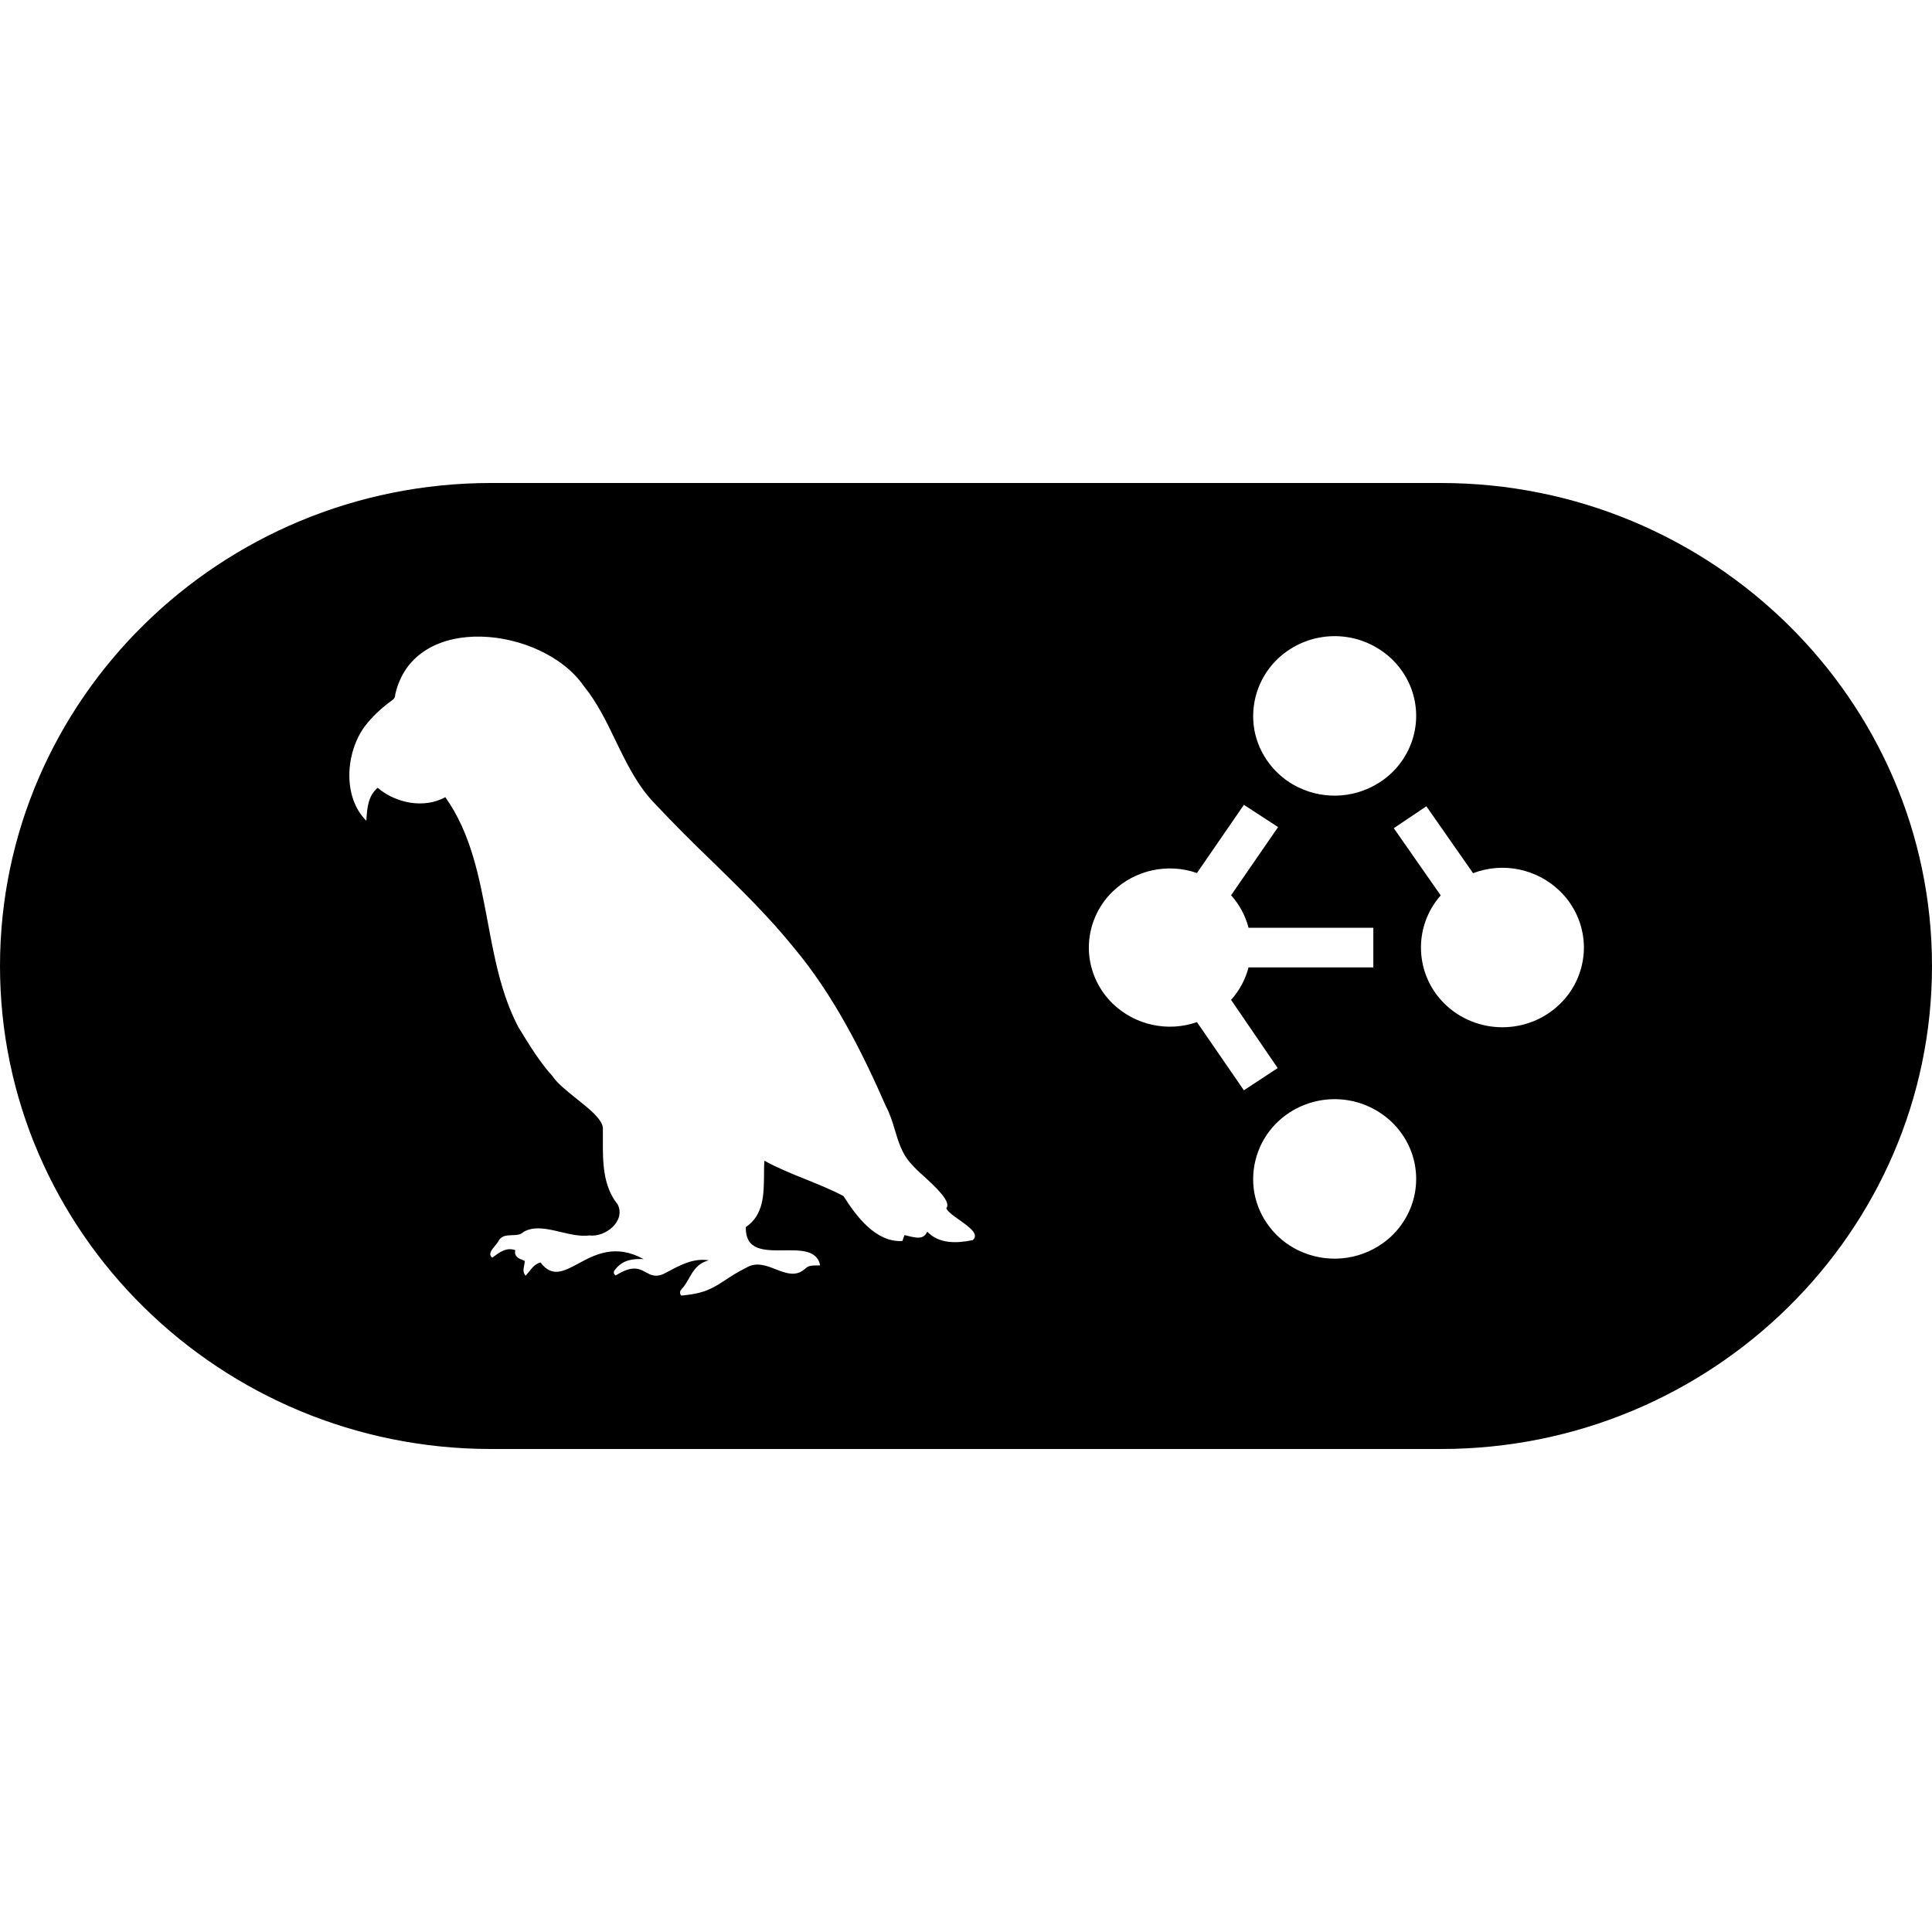
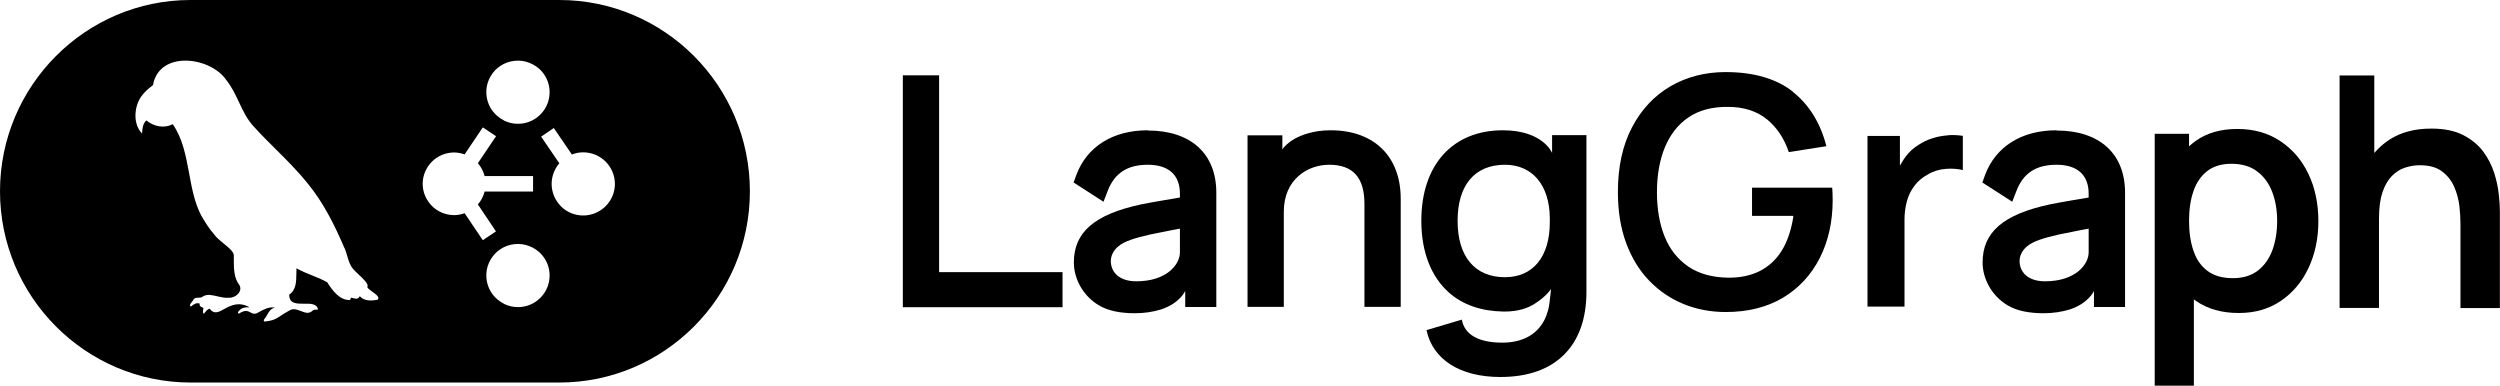
- <svg xmlns="http://www.w3.org/2000/svg" fill="currentColor" fill-rule="evenodd" height="1em" style="flex:none;line-height:1" viewBox="0 0 24 24" width="1em">
-   <path clip-rule="evenodd" d="M6.099 6H17.9C21.264 6 24 8.692 24 12s-2.736 6-6.099 6H6.1C2.736 18 0 15.308 0 12s2.736-6 6.099-6zm5.419 9.3c.148.154.367.146.561.106l.002.001c.09-.072-.038-.163-.16-.25-.074-.052-.145-.102-.166-.147.068-.08-.133-.265-.289-.408a1.52 1.52 0 01-.15-.148c-.11-.119-.155-.268-.2-.418-.03-.1-.06-.2-.11-.292-.304-.694-.653-1.383-1.143-1.97-.315-.39-.674-.74-1.033-1.09a19.384 19.384 0 01-.683-.688c-.226-.229-.362-.511-.499-.794-.114-.236-.228-.473-.396-.68-.507-.735-2.107-.936-2.342.104 0 .032-.01.052-.039.073-.13.094-.245.2-.342.327-.238.326-.274.877.022 1.17l.001-.019c.01-.147.02-.286.139-.391.228.193.576.262.841.117.32.45.422.995.525 1.54.085.456.17.912.382 1.316l.014.022c.124.203.25.41.41.587.059.089.178.184.297.279.157.125.314.25.329.359v.143c-.001.285-.002.58.184.813.103.205-.15.41-.352.385-.112.015-.233-.014-.354-.042-.165-.04-.329-.078-.462-.003-.038.04-.091.04-.145.042-.064.002-.129.004-.167.07-.008.019-.026.04-.045.063-.042.05-.087.105-.033.146l.015-.01c.082-.062.16-.12.27-.084-.014.08.039.102.092.123l.027.012a.344.344 0 01-.008.056c-.009.045-.017.088.018.127a.598.598 0 00.046-.054c.037-.046.073-.092.139-.11.144.19.289.111.471.013.206-.111.459-.248.81-.055-.135-.006-.255.01-.345.12-.023.024-.042.052-.002.084.207-.132.294-.085.375-.04.06.032.115.063.212.024l.07-.036c.155-.083.314-.166.499-.137-.139.039-.188.125-.242.218-.026.047-.054.095-.094.14-.021.021-.03.046-.007.08.29-.023.4-.095.548-.192.07-.046.15-.099.261-.154.124-.075.248-.027.368.02.13.05.255.098.371-.014.037-.033.083-.034.129-.034.016 0 .033 0 .05-.002-.037-.19-.24-.188-.448-.186-.24.003-.483.006-.475-.289.222-.149.224-.407.226-.651 0-.06 0-.117.005-.173.163.09.336.16.508.229.162.065.323.13.474.21.158.25.404.58.732.558.008-.026.016-.047.026-.073.019.004.039.008.059.014.086.02.178.044.223-.056zm6.429-2.829c.19.186.447.29.716.29.269 0 .526-.104.716-.29a.98.98 0 00.297-.7.98.98 0 00-.297-.7 1.024 1.024 0 00-1.08-.224l-.58-.831-.405.272.583.835a.978.978 0 00.05 1.348zm-1.817-2.69a1.03 1.03 0 001.056-.095.991.991 0 00.363-.507.97.97 0 00-.016-.62.994.994 0 00-.39-.488 1.028 1.028 0 00-1.298.14.987.987 0 00-.263.856.98.98 0 00.187.42c.095.125.218.225.36.294zm0 5.752a1.032 1.032 0 001.056-.095.991.991 0 00.363-.507.97.97 0 00-.016-.62.994.994 0 00-.39-.488 1.027 1.027 0 00-1.298.14.986.986 0 00-.263.856.98.98 0 00.187.42c.095.125.218.225.36.294zm.93-3.516v-.492h-1.55a.977.977 0 00-.217-.404l.584-.847-.425-.276-.583.847a1.023 1.023 0 00-1.047.23.973.973 0 00-.296.696c0 .261.107.512.296.696a1.023 1.023 0 001.047.23l.583.847.42-.276-.579-.847a.977.977 0 00.217-.404h1.55z" />
+ <svg xmlns="http://www.w3.org/2000/svg" id="Layer_1" viewBox="0 0 207.43 32">
+   <defs>
+     <style>.cls-1{fill-rule:evenodd;}</style>
+   </defs>
+   <path class="cls-1" d="M15.81,0h30.6c8.72,0,15.81,7.12,15.81,15.87s-7.09,15.87-15.81,15.87H15.81C7.09,31.73,0,24.61,0,15.87S7.09,0,15.81,0ZM29.86,24.59c.38.4.95.38,1.46.28h0c.23-.19-.1-.43-.42-.66-.19-.14-.38-.27-.43-.39.18-.21-.34-.7-.75-1.08-.17-.16-.32-.3-.39-.39-.29-.31-.4-.71-.52-1.11-.08-.26-.15-.53-.28-.77-.79-1.84-1.7-3.66-2.97-5.21-.82-1.03-1.75-1.96-2.68-2.88-.6-.6-1.2-1.19-1.77-1.82-.59-.61-.94-1.35-1.29-2.1-.3-.63-.59-1.25-1.03-1.8-1.31-1.95-5.46-2.48-6.07.27,0,.08-.02.14-.1.19-.34.25-.64.53-.89.87-.62.86-.71,2.32.06,3.09,0-.02,0-.03,0-.05.03-.39.05-.76.36-1.04.59.51,1.49.69,2.18.31.83,1.19,1.09,2.63,1.36,4.07.22,1.2.44,2.41.99,3.48.01.02.02.04.03.06.32.54.65,1.08,1.07,1.55.15.23.46.49.77.74.41.33.81.66.85.95,0,.12,0,.25,0,.38,0,.75,0,1.53.48,2.15.27.54-.39,1.08-.91,1.02-.29.04-.6-.04-.92-.11-.43-.1-.85-.21-1.2,0-.1.1-.24.11-.38.11-.17,0-.33,0-.43.18-.02.05-.07.11-.12.17-.11.13-.23.28-.09.39.01,0,.03-.02.04-.03.21-.16.42-.32.7-.22-.04.21.1.27.24.33.02,0,.05.02.07.03,0,.05-.01.1-.02.15-.02.12-.05.23.05.34.04-.04.08-.09.12-.14.09-.12.19-.24.36-.29.37.5.75.29,1.22.03.53-.29,1.19-.65,2.1-.14-.35-.02-.66.02-.9.31-.06.06-.11.14,0,.22.54-.35.76-.22.97-.11.15.09.3.17.55.06.06-.03.12-.06.18-.1.4-.22.81-.44,1.3-.36-.36.1-.49.33-.63.58-.07.12-.14.25-.24.37-.05.05-.08.12-.02.21.75-.06,1.03-.25,1.42-.51.18-.12.39-.26.68-.41.32-.2.64-.07.95.05.34.13.66.26.96-.03.1-.09.21-.09.33-.09.04,0,.09,0,.13,0-.09-.5-.62-.5-1.16-.49-.62,0-1.25.01-1.23-.76.58-.39.58-1.08.59-1.72,0-.16,0-.31.01-.46.42.24.87.42,1.32.6.42.17.84.34,1.23.56.41.66,1.05,1.53,1.9,1.47.02-.07.04-.12.07-.19.05,0,.1.02.15.03.22.06.46.12.58-.15ZM46.53,17.11c.49.49,1.16.77,1.86.77s1.36-.28,1.86-.77c.49-.49.77-1.16.77-1.85s-.28-1.36-.77-1.85c-.49-.49-1.16-.77-1.86-.77-.33,0-.65.06-.94.18l-1.5-2.2-1.05.72,1.51,2.21c-.41.47-.64,1.08-.64,1.71,0,.69.28,1.36.77,1.85ZM41.81,10c.37.18.77.28,1.19.27.56,0,1.11-.19,1.55-.52.45-.34.78-.81.94-1.34.16-.54.15-1.11-.04-1.64-.19-.53-.54-.98-1.01-1.29-.34-.23-.73-.37-1.14-.43-.41-.05-.82,0-1.21.13-.39.14-.74.37-1.02.66-.28.3-.49.66-.61,1.05-.12.39-.14.81-.07,1.21.07.4.24.79.48,1.11.25.33.57.59.94.78ZM41.81,25.21c.37.18.77.28,1.19.27.56,0,1.11-.19,1.55-.52.45-.34.78-.81.94-1.34.16-.54.15-1.11-.04-1.64-.19-.53-.54-.98-1.01-1.29-.34-.23-.73-.37-1.14-.43-.41-.05-.82,0-1.21.13-.39.14-.74.37-1.02.66-.28.3-.49.66-.61,1.05-.12.39-.14.81-.07,1.21.07.4.24.79.48,1.11.25.33.57.59.94.78ZM44.23,15.91v-1.3h-4.02c-.1-.39-.29-.76-.56-1.07l1.51-2.24-1.1-.73-1.51,2.24c-.28-.1-.57-.15-.86-.16-.69,0-1.36.27-1.85.76-.49.49-.77,1.15-.77,1.84s.28,1.35.77,1.84c.49.49,1.16.76,1.85.76.29,0,.59-.06.86-.16l1.51,2.24,1.09-.73-1.5-2.24c.27-.31.46-.67.56-1.07h4.02Z" />
+   <path d="M148.76,7.61c-1.36-1.08-3.25-1.63-5.59-1.63-1.69,0-3.23.4-4.57,1.18-1.35.79-2.42,1.93-3.19,3.41-.78,1.48-1.17,3.28-1.17,5.36,0,1.59.23,3.02.69,4.25.46,1.23,1.1,2.28,1.92,3.12.81.84,1.77,1.49,2.85,1.93,1.08.44,2.25.66,3.48.66,1.84,0,3.44-.4,4.76-1.19s2.34-1.9,3.05-3.29c.71-1.4,1.07-3.01,1.07-4.81,0-.05,0-.22-.01-.49,0-.22-.02-.4-.03-.54h-6.65v2.34h3.42v.11c-.18,1.11-.5,2.06-.97,2.8-.47.75-1.09,1.31-1.83,1.68s-1.63.55-2.6.54c-1.31-.02-2.41-.32-3.29-.91-.87-.59-1.54-1.42-1.97-2.47-.43-1.05-.65-2.3-.65-3.71s.22-2.67.66-3.73c.44-1.06,1.1-1.91,1.97-2.49.87-.59,1.98-.88,3.28-.86,1.3,0,2.39.35,3.23,1.04.82.68,1.43,1.59,1.8,2.71l3.12-.49c-.49-1.91-1.42-3.42-2.76-4.49h0Z" />
+   <path d="M189.19,11.7c-1.01-.67-2.19-1-3.56-1s-2.53.33-3.46,1c-.19.14-.37.28-.54.44v-1.04h-2.85v20.9h3.25v-7.16c.06.04.12.09.18.13.96.67,2.14,1,3.55,1,1.33,0,2.49-.33,3.48-1,.99-.67,1.76-1.58,2.3-2.73.54-1.15.82-2.45.82-3.9s-.28-2.77-.83-3.92c-.55-1.15-1.33-2.05-2.34-2.72h0ZM188.55,20.74c-.26.72-.67,1.29-1.21,1.71-.54.42-1.24.63-2.08.63s-1.57-.2-2.1-.6c-.53-.4-.92-.95-1.16-1.67-.25-.71-.37-1.54-.37-2.48s.12-1.78.37-2.48c.24-.71.63-1.26,1.14-1.66.52-.4,1.19-.6,2.01-.6.87,0,1.58.21,2.14.64.56.42.98,1,1.25,1.72.27.72.4,1.52.4,2.39s-.13,1.69-.39,2.4Z" />
+   <path d="M207.33,16.13c-.06-.56-.18-1.15-.38-1.78-.2-.63-.5-1.21-.91-1.77-.41-.55-.96-1.01-1.66-1.37-.7-.36-1.58-.54-2.65-.54-1.36,0-2.5.3-3.43.89-.5.32-.93.7-1.3,1.13v-6.43h-2.88v19.29h3.27v-7.43c0-.88.1-1.61.29-2.18.2-.57.46-1.01.78-1.34.33-.33.69-.56,1.09-.69.4-.13.81-.2,1.22-.2.77,0,1.38.16,1.83.5.45.33.79.75,1.02,1.27.23.51.37,1.05.44,1.6.06.55.09,1.06.09,1.51v6.97h3.27v-8.08c0-.35-.03-.8-.09-1.36h0Z" />
+   <path d="M161.62,11.23c-.44.03-.88.11-1.3.25-.42.13-.81.32-1.15.55-.41.25-.76.57-1.05.96-.13.17-.24.35-.36.55l-.12.21v-2.47h-2.69v14.16h3.07v-7.2c0-.55.07-1.07.2-1.55.13-.48.35-.91.63-1.28.28-.38.65-.69,1.1-.93.44-.27.96-.43,1.51-.47.52-.04.99,0,1.4.1v-2.84c-.4-.06-.82-.08-1.24-.05Z" />
+   <path d="M74.91,6.25v19.24h13.25v-2.91h-10.24V6.25h-3.01Z" />
+   <path d="M95.23,10.81c-2.89,0-5.05,1.35-5.93,3.72-.06.15-.22.61-.22.61l2.48,1.6.34-.88c.57-1.5,1.64-2.19,3.34-2.19s2.68.83,2.66,2.45c0,.07,0,.27,0,.27,0,0-2.25.37-3.18.56-3.96.84-5.62,2.35-5.62,4.83,0,1.32.73,2.75,2.07,3.55.8.48,1.85.66,3,.66.76,0,1.5-.11,2.18-.32,1.56-.52,1.99-1.53,1.99-1.53v1.33h2.58v-9.49c0-3.23-2.12-5.15-5.67-5.15h0ZM97.9,20.94c0,1-1.09,2.4-3.62,2.4-.71,0-1.22-.19-1.56-.47-.45-.38-.6-.92-.54-1.4.03-.21.15-.66.62-1.04.48-.4,1.32-.68,2.62-.97,1.07-.23,2.48-.49,2.48-.49v1.97Z" />
+   <path d="M170.63,10.81c-2.89,0-5.05,1.35-5.93,3.72-.06.15-.22.61-.22.61l2.48,1.6.34-.88c.57-1.5,1.64-2.19,3.34-2.19s2.68.83,2.66,2.45c0,.07,0,.27,0,.27,0,0-2.26.37-3.18.56-3.96.84-5.62,2.35-5.62,4.83,0,1.32.73,2.75,2.07,3.55.8.48,1.85.66,3,.66.76,0,1.5-.11,2.18-.32,1.56-.52,1.99-1.53,1.99-1.53v1.33h2.58v-9.49c0-3.23-2.12-5.15-5.67-5.15h0ZM173.3,20.94c0,1-1.09,2.4-3.62,2.4-.71,0-1.22-.19-1.56-.47-.45-.38-.6-.92-.54-1.4.03-.21.15-.66.62-1.04.48-.4,1.32-.68,2.62-.97,1.07-.23,2.48-.49,2.48-.49v1.97Z" />
+   <path d="M110.42,10.81c-.36,0-.71.02-1.04.07-2.31.35-2.98,1.52-2.98,1.52v-1.17h-2.89v14.23h3.01v-7.89c0-2.68,1.96-3.9,3.77-3.9,1.96,0,2.92,1.06,2.92,3.23v8.56h3.01v-8.98c0-3.5-2.22-5.67-5.8-5.67h0Z" />
+   <path d="M128.78,11.22v1.47s-.74-1.88-4.09-1.88c-4.17,0-6.76,2.88-6.76,7.51,0,2.61.83,4.67,2.31,5.97,1.15,1.01,2.68,1.53,4.5,1.56,1.27.02,2.09-.32,2.6-.65.99-.63,1.35-1.22,1.35-1.22,0,0-.04.47-.12,1.1-.05.46-.16.78-.16.78-.46,1.63-1.8,2.57-3.75,2.57s-3.14-.64-3.37-1.91l-2.93.87c.51,2.44,2.79,3.89,6.12,3.89,2.26,0,4.03-.61,5.27-1.83,1.24-1.22,1.88-2.99,1.88-5.24v-13h-2.85ZM128.59,18.45c0,2.85-1.39,4.55-3.72,4.55-2.5,0-3.93-1.71-3.93-4.68s1.43-4.65,3.93-4.65c2.27,0,3.7,1.69,3.72,4.42v.36h0Z" />
</svg>
